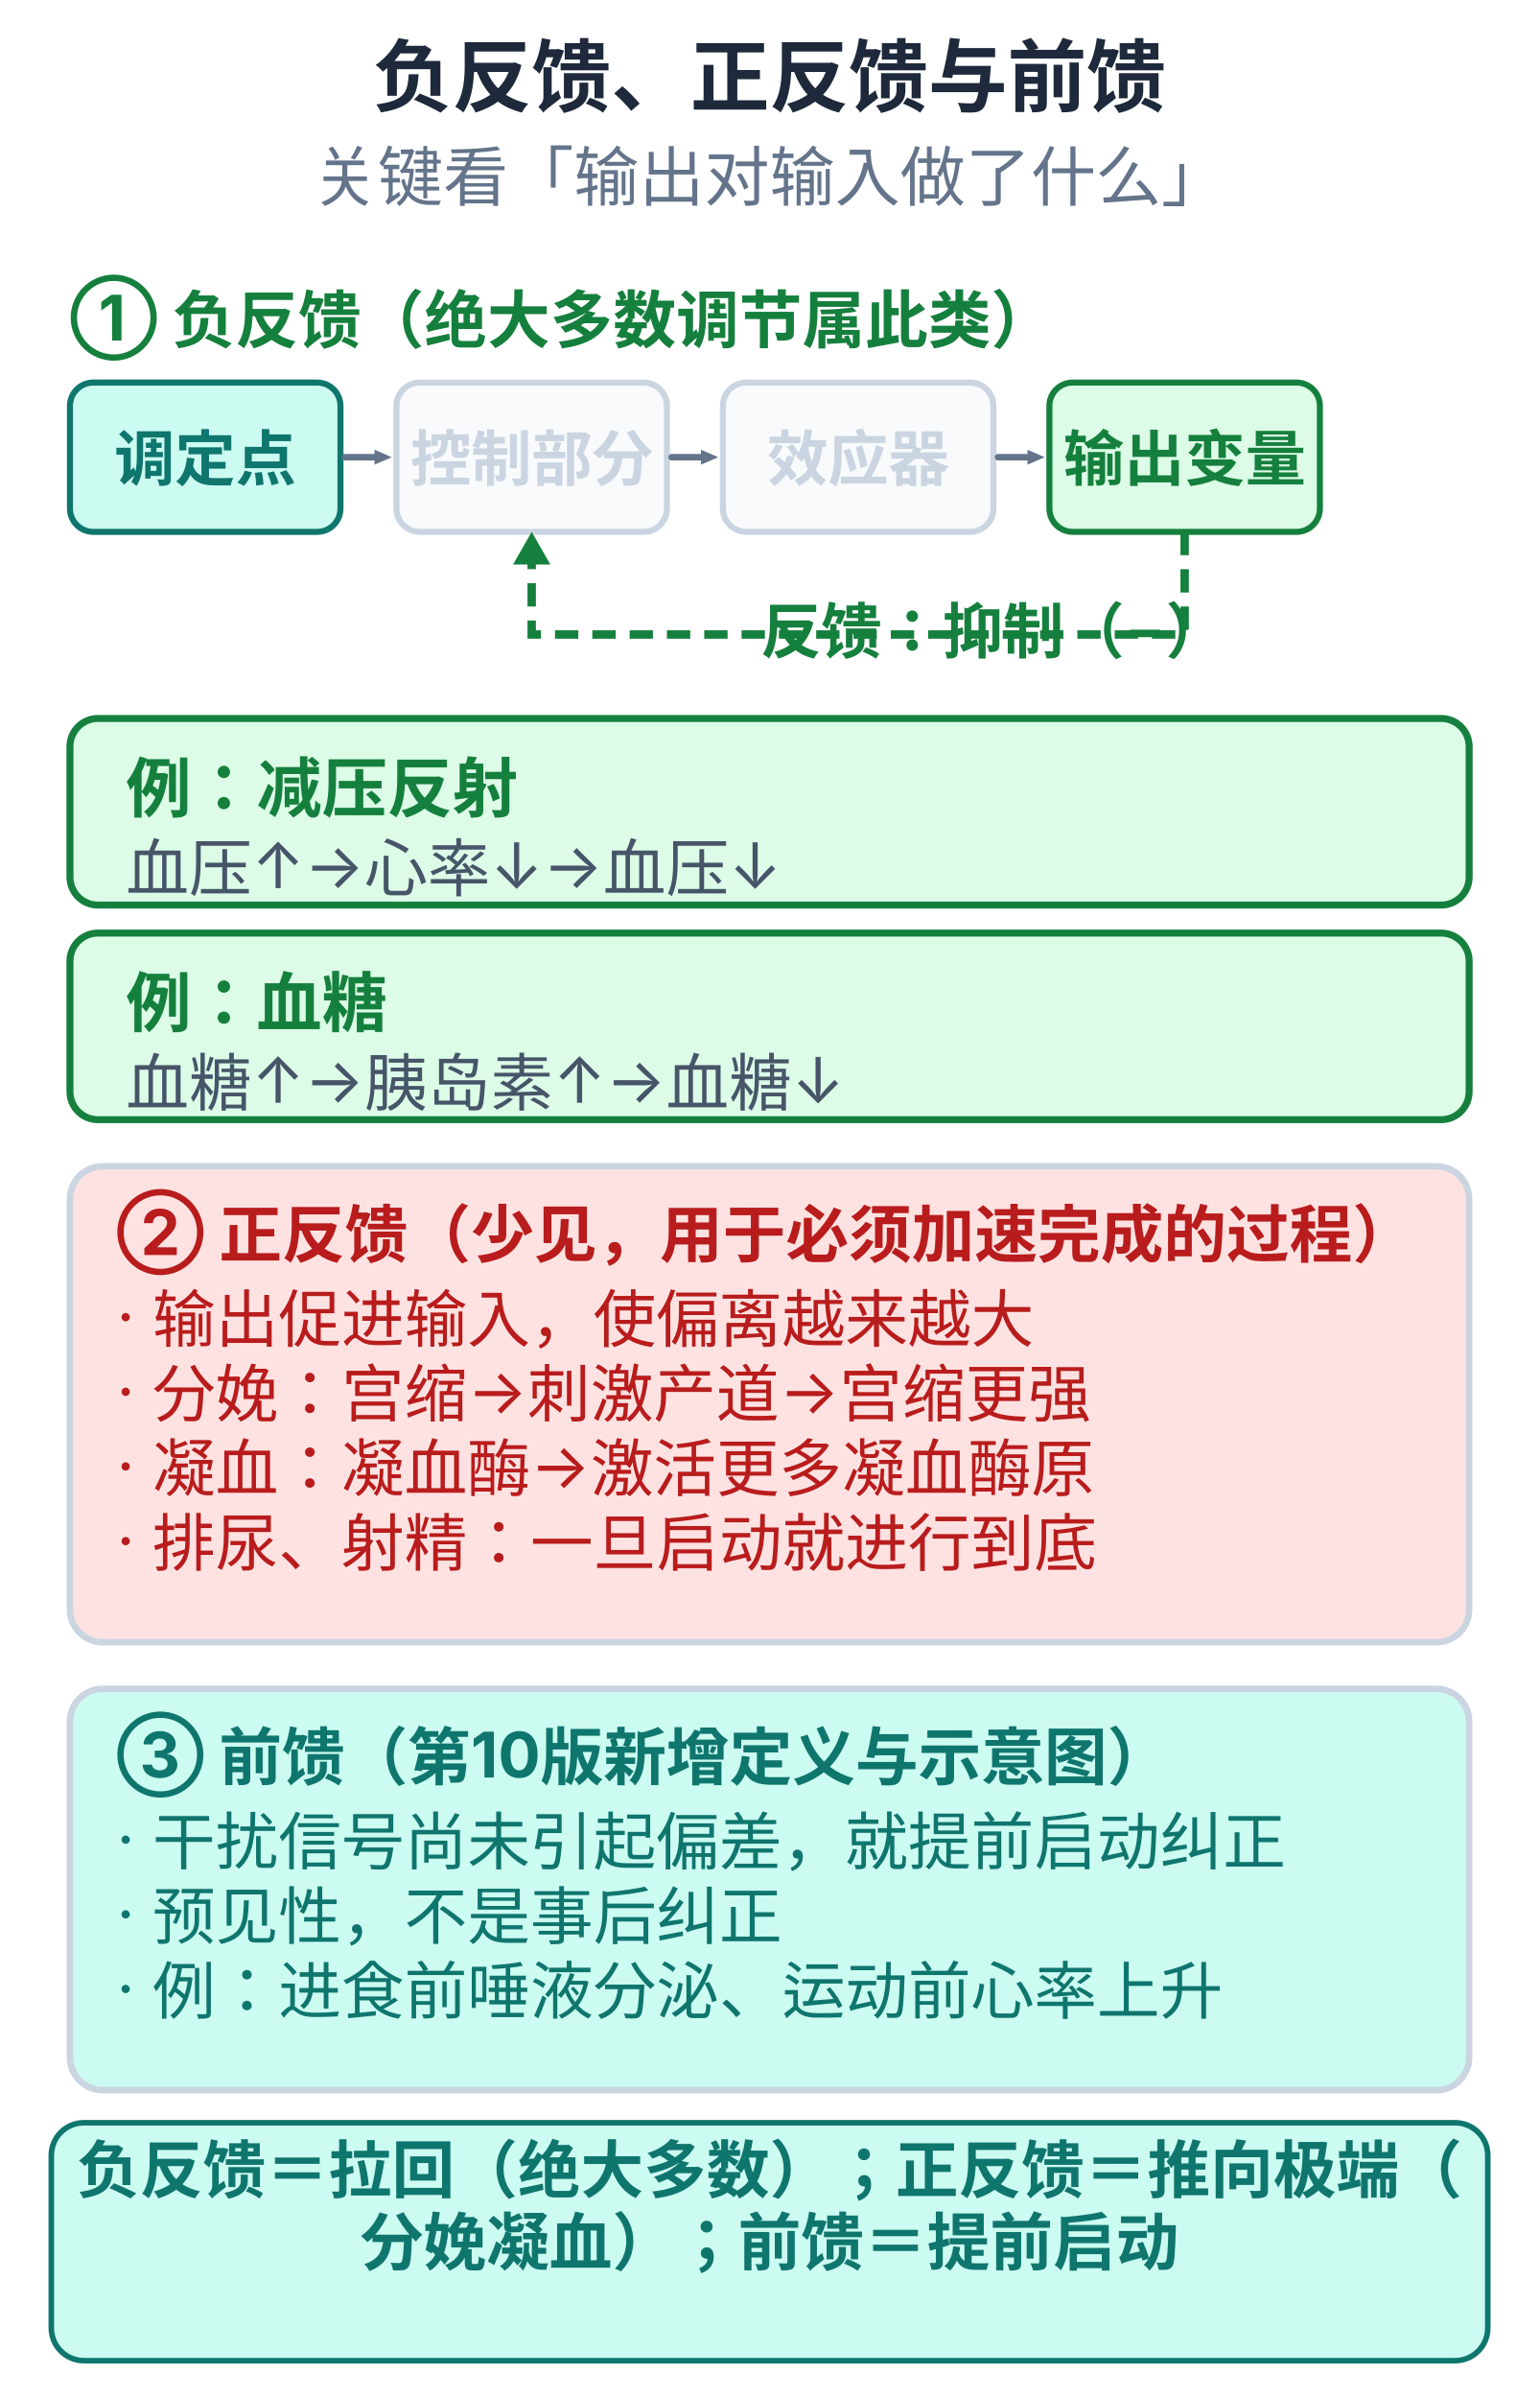
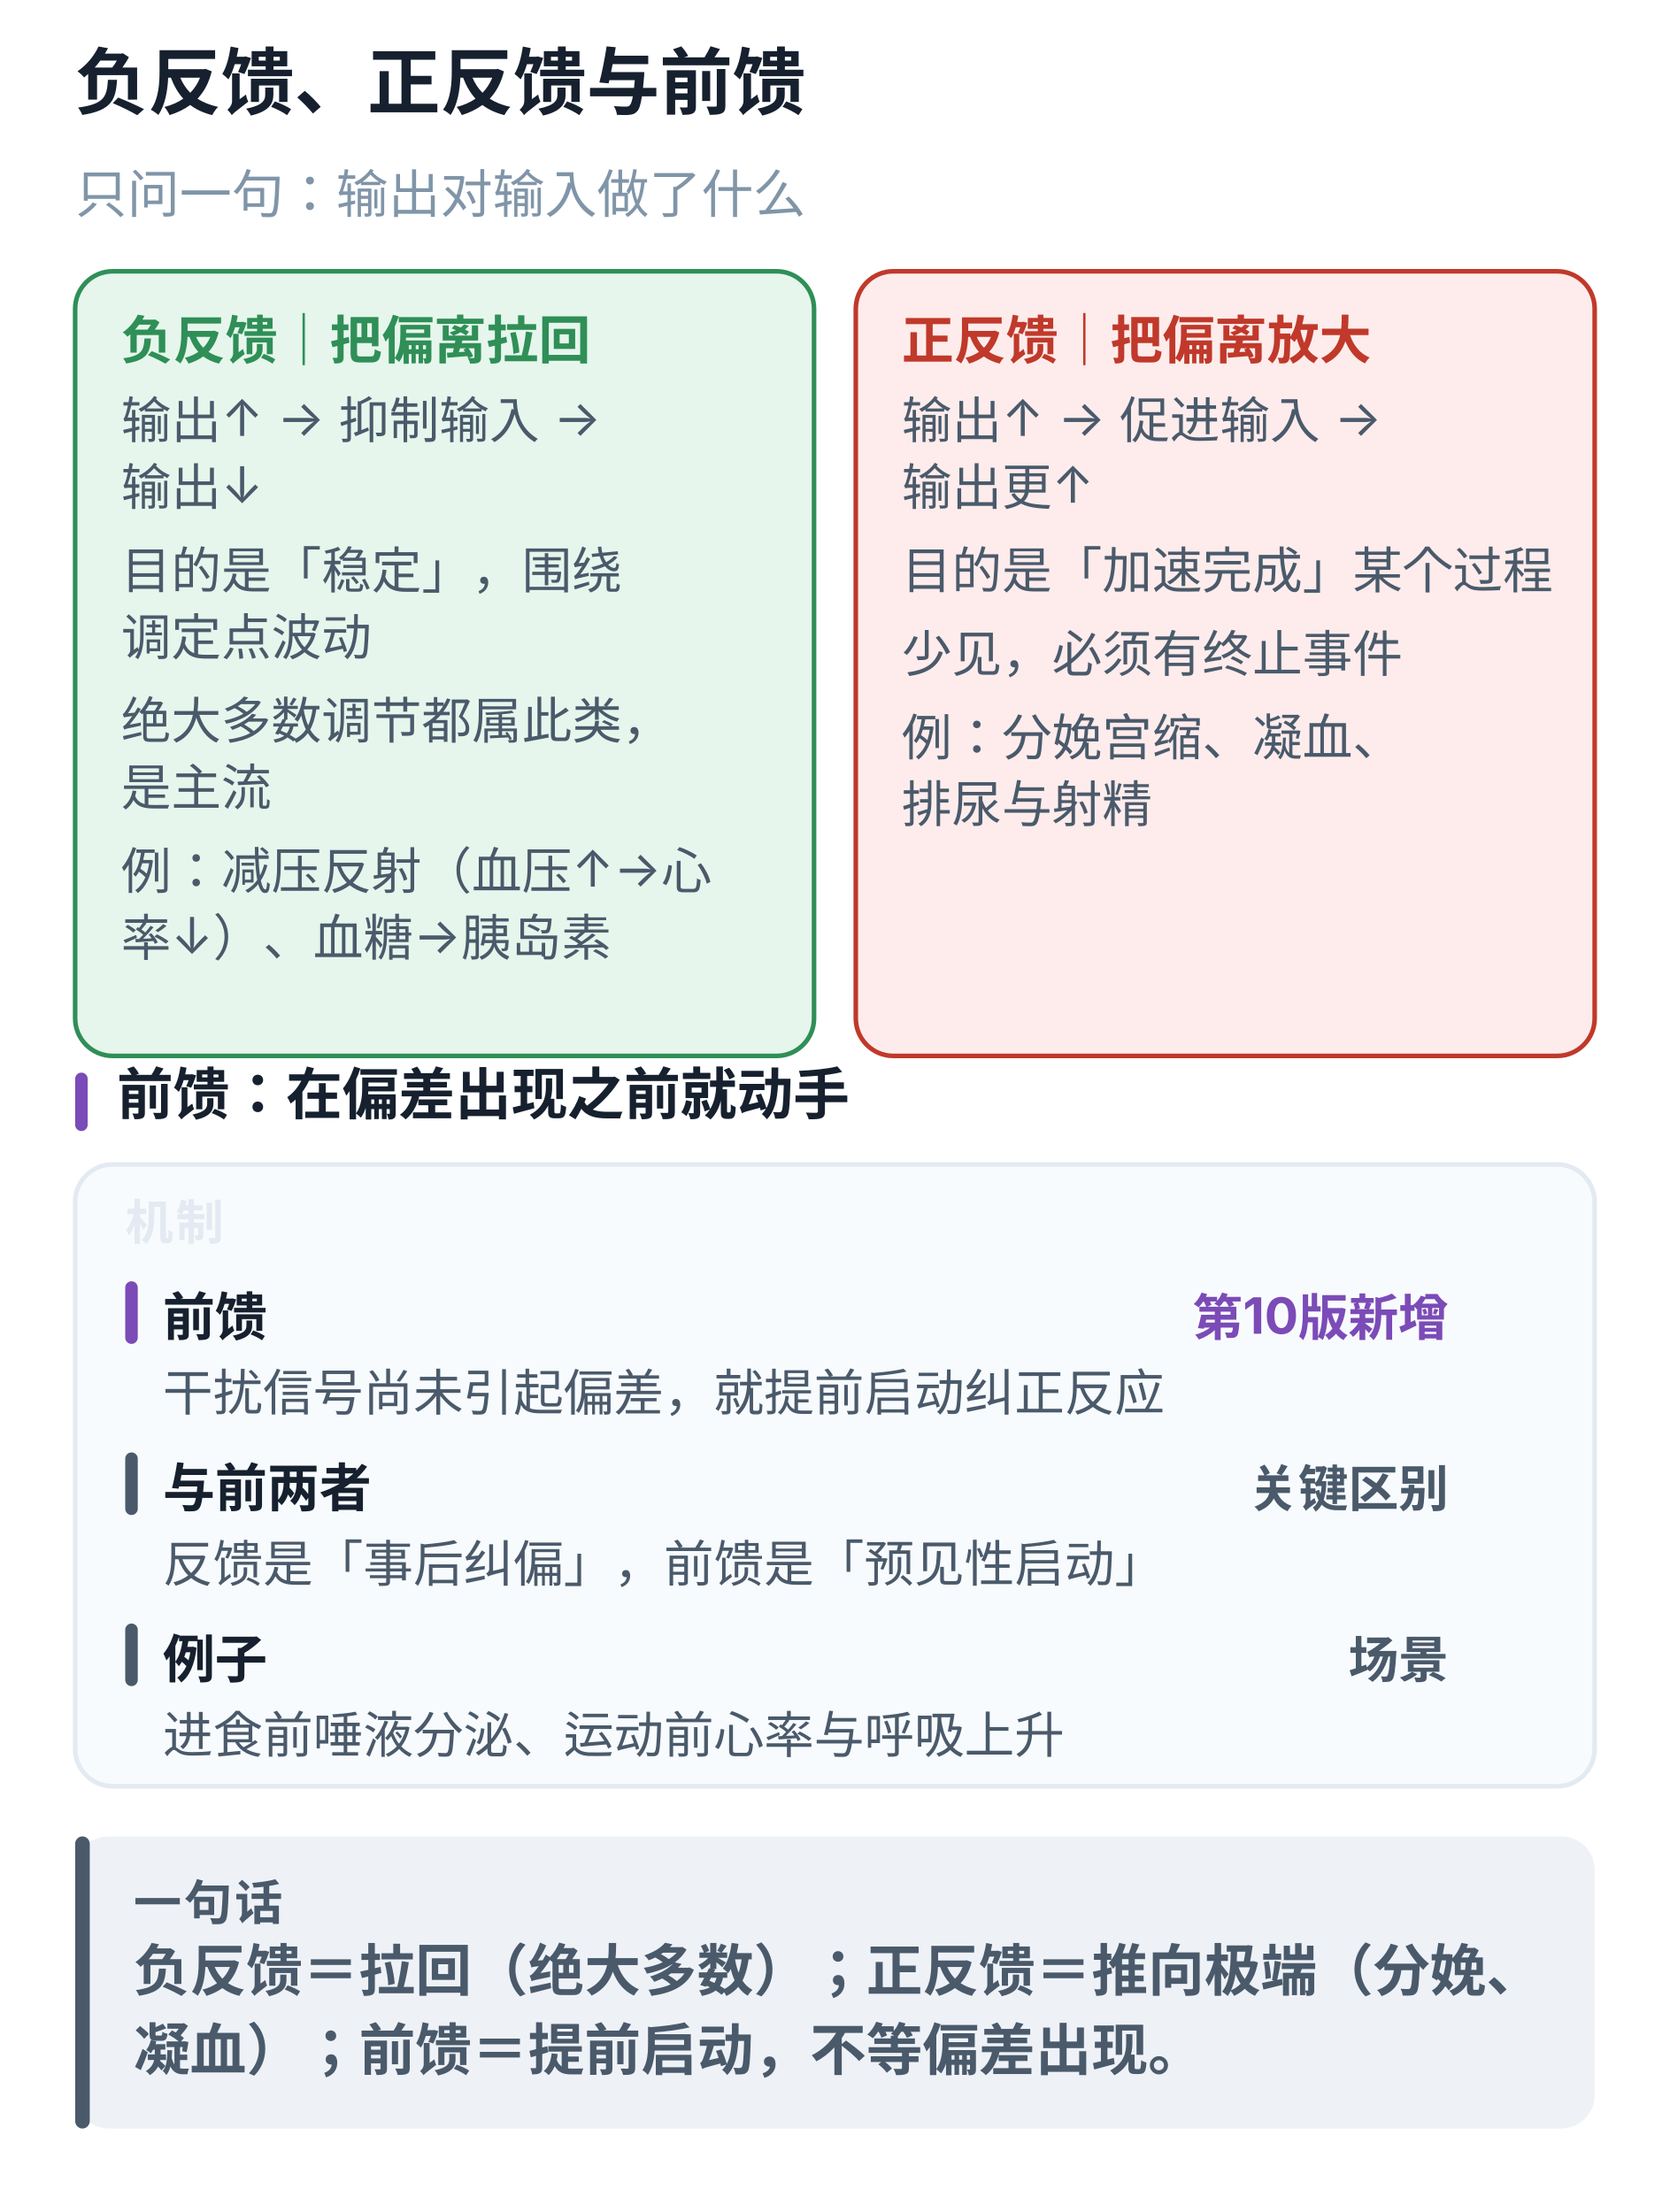
- <svg xmlns="http://www.w3.org/2000/svg" viewBox="0 0 330 514" width="100%" style="max-width:330px;display:block;margin:0 auto;background:#ffffff;border-radius:10px" role="img">
-   <text x="165.0" y="22.6" text-anchor="middle" font-size="17" font-weight="700" fill="#1e293b" font-family="-apple-system,'PingFang SC','Microsoft YaHei',sans-serif">负反馈、正反馈与前馈</text>
-   <text x="165.0" y="43.0" text-anchor="middle" font-size="14" font-weight="400" fill="#64748b" font-family="-apple-system,'PingFang SC','Microsoft YaHei',sans-serif">关键看「输出对输入做了什么」</text>
-   <text x="15.0" y="73.0" text-anchor="start" font-size="13.5" font-weight="700" fill="#15803d" font-family="-apple-system,'PingFang SC','Microsoft YaHei',sans-serif">① 负反馈（绝大多数调节属此类）</text>
-   <rect x="15.0" y="82.0" width="58.0" height="32.0" rx="5" fill="#ccfbf1" stroke="#0f766e" stroke-width="1.3" />
-   <text x="44.0" y="103.0" text-anchor="middle" font-size="13" font-weight="700" fill="#0f766e" font-family="-apple-system,'PingFang SC','Microsoft YaHei',sans-serif">调定点</text>
-   <line x1="74.0" y1="98.0" x2="80.4" y2="98.0" stroke="#64748b" stroke-width="1.4" stroke-linecap="round" />
-   <polygon points="84.0,98.0 80.3,99.6 80.3,96.4" fill="#64748b" />
-   <rect x="85.0" y="82.0" width="58.0" height="32.0" rx="5" fill="#f8fafc" stroke="#cbd5e1" stroke-width="1.3" />
-   <text x="114.0" y="103.0" text-anchor="middle" font-size="13" font-weight="700" fill="#cbd5e1" font-family="-apple-system,'PingFang SC','Microsoft YaHei',sans-serif">控制部分</text>
-   <line x1="144.0" y1="98.0" x2="150.4" y2="98.0" stroke="#64748b" stroke-width="1.4" stroke-linecap="round" />
-   <polygon points="154.0,98.0 150.3,99.6 150.3,96.4" fill="#64748b" />
-   <rect x="155.0" y="82.0" width="58.0" height="32.0" rx="5" fill="#f8fafc" stroke="#cbd5e1" stroke-width="1.3" />
-   <text x="184.0" y="103.0" text-anchor="middle" font-size="13" font-weight="700" fill="#cbd5e1" font-family="-apple-system,'PingFang SC','Microsoft YaHei',sans-serif">效应器</text>
-   <line x1="214.0" y1="98.0" x2="220.4" y2="98.0" stroke="#64748b" stroke-width="1.4" stroke-linecap="round" />
-   <polygon points="224.0,98.0 220.3,99.6 220.3,96.4" fill="#64748b" />
-   <rect x="225.0" y="82.0" width="58.0" height="32.0" rx="5" fill="#dcfce7" stroke="#15803d" stroke-width="1.3" />
-   <text x="254.0" y="103.0" text-anchor="middle" font-size="13" font-weight="700" fill="#15803d" font-family="-apple-system,'PingFang SC','Microsoft YaHei',sans-serif">输出变量</text>
-   <path d="M254.0,114 L254.0,136 L114.0,136 L114.0,116" fill="none" stroke="#15803d" stroke-width="1.8" stroke-dasharray="5 3" />
-   <polygon points="114.0,114 110.0,121 118.0,121" fill="#15803d" />
-   <text x="213.0" y="140.0" text-anchor="middle" font-size="13" font-weight="700" fill="#15803d" font-family="-apple-system,'PingFang SC','Microsoft YaHei',sans-serif">反馈：抑制（−）</text>
-   <rect x="15.0" y="154.0" width="300.0" height="40.0" rx="6" fill="#dcfce7" stroke="#15803d" stroke-width="1.5" />
-   <text x="27.0" y="174.0" text-anchor="start" font-size="14" font-weight="700" fill="#15803d" font-family="-apple-system,'PingFang SC','Microsoft YaHei',sans-serif">例：减压反射</text>
-   <text x="27.0" y="191.0" text-anchor="start" font-size="13.5" font-weight="400" fill="#475569" font-family="-apple-system,'PingFang SC','Microsoft YaHei',sans-serif">血压↑→心率↓→血压↓</text>
-   <rect x="15.0" y="200.0" width="300.0" height="40.0" rx="6" fill="#dcfce7" stroke="#15803d" stroke-width="1.5" />
-   <text x="27.0" y="220.0" text-anchor="start" font-size="14" font-weight="700" fill="#15803d" font-family="-apple-system,'PingFang SC','Microsoft YaHei',sans-serif">例：血糖</text>
-   <text x="27.0" y="237.0" text-anchor="start" font-size="13.5" font-weight="400" fill="#475569" font-family="-apple-system,'PingFang SC','Microsoft YaHei',sans-serif">血糖↑→胰岛素↑→血糖↓</text>
-   <rect x="15.0" y="250.0" width="300.0" height="102.0" rx="7" fill="#fee2e2" stroke="#cbd5e1" stroke-width="1.4" />
-   <text x="25.0" y="269.0" text-anchor="start" font-size="13.5" font-weight="700" fill="#b91c1c" font-family="-apple-system,'PingFang SC','Microsoft YaHei',sans-serif">② 正反馈（少见，用于必须加速完成的过程）</text>
-   <text x="25.0" y="287.0" text-anchor="start" font-size="13.5" font-weight="400" fill="#b91c1c" font-family="-apple-system,'PingFang SC','Microsoft YaHei',sans-serif">· 输出促进输入，使偏离越来越大</text>
-   <text x="25.0" y="303.0" text-anchor="start" font-size="13.5" font-weight="400" fill="#b91c1c" font-family="-apple-system,'PingFang SC','Microsoft YaHei',sans-serif">· 分娩：宫缩→刺激产道→宫缩更强</text>
-   <text x="25.0" y="319.0" text-anchor="start" font-size="13.5" font-weight="400" fill="#b91c1c" font-family="-apple-system,'PingFang SC','Microsoft YaHei',sans-serif">· 凝血：凝血酶→激活更多凝血酶原</text>
-   <text x="25.0" y="335.0" text-anchor="start" font-size="13.5" font-weight="400" fill="#b91c1c" font-family="-apple-system,'PingFang SC','Microsoft YaHei',sans-serif">· 排尿、射精：一旦启动就进行到底</text>
-   <rect x="15.0" y="362.0" width="300.0" height="86.0" rx="7" fill="#ccfbf1" stroke="#cbd5e1" stroke-width="1.4" />
-   <text x="25.0" y="381.0" text-anchor="start" font-size="13.5" font-weight="700" fill="#0f766e" font-family="-apple-system,'PingFang SC','Microsoft YaHei',sans-serif">③ 前馈（第10版新增定义与示意图）</text>
-   <text x="25.0" y="399.0" text-anchor="start" font-size="13.5" font-weight="400" fill="#0f766e" font-family="-apple-system,'PingFang SC','Microsoft YaHei',sans-serif">· 干扰信号尚未引起偏差，就提前启动纠正</text>
-   <text x="25.0" y="415.0" text-anchor="start" font-size="13.5" font-weight="400" fill="#0f766e" font-family="-apple-system,'PingFang SC','Microsoft YaHei',sans-serif">· 预见性，不是事后纠正</text>
-   <text x="25.0" y="431.0" text-anchor="start" font-size="13.5" font-weight="400" fill="#0f766e" font-family="-apple-system,'PingFang SC','Microsoft YaHei',sans-serif">· 例：进食前唾液分泌、运动前心率上升</text>
-   <rect x="11.0" y="455.0" width="308.0" height="51.0" rx="7" fill="#ccfbf1" stroke="#0f766e" stroke-width="1.2" />
-   <text x="165.0" y="470.0" text-anchor="middle" font-size="13.5" font-weight="700" fill="#0f766e" font-family="-apple-system,'PingFang SC','Microsoft YaHei',sans-serif">负反馈＝拉回（绝大多数）；正反馈＝推向极端（</text>
-   <text x="165.0" y="485.5" text-anchor="middle" font-size="13.5" font-weight="700" fill="#0f766e" font-family="-apple-system,'PingFang SC','Microsoft YaHei',sans-serif">分娩凝血）；前馈＝提前启动</text>
+ <svg xmlns="http://www.w3.org/2000/svg" viewBox="0 0 400 530" width="100%" style="max-width:400px;display:block;margin:0 auto;background:#ffffff;border-radius:12px" role="img" aria-label="负反馈、正反馈与前馈">
+   <text x="18.0" y="26.0" font-size="17.5" font-weight="700" fill="#16202e" font-family="-apple-system,BlinkMacSystemFont,'PingFang SC','Microsoft YaHei',sans-serif">负反馈、正反馈与前馈</text>
+   <text x="18.0" y="51.0" font-size="12.5" font-weight="400" fill="#8095a8" font-family="-apple-system,BlinkMacSystemFont,'PingFang SC','Microsoft YaHei',sans-serif">只问一句：输出对输入做了什么</text>
+   <rect x="18.0" y="65.0" width="177.0" height="188.0" rx="9" fill="#e6f6ec" stroke="#2f8f57" stroke-width="1.1" />
+   <text x="29.0" y="86.0" font-size="12.5" font-weight="700" fill="#2f8f57" font-family="-apple-system,BlinkMacSystemFont,'PingFang SC','Microsoft YaHei',sans-serif">负反馈｜把偏离拉回</text>
+   <text x="29.0" y="105.0" font-size="12" font-weight="400" fill="#4a5a6b" font-family="-apple-system,BlinkMacSystemFont,'PingFang SC','Microsoft YaHei',sans-serif">输出↑ → 抑制输入 →</text>
+   <text x="29.0" y="121.0" font-size="12" font-weight="400" fill="#4a5a6b" font-family="-apple-system,BlinkMacSystemFont,'PingFang SC','Microsoft YaHei',sans-serif"> 输出↓</text>
+   <text x="29.0" y="141.0" font-size="12" font-weight="400" fill="#4a5a6b" font-family="-apple-system,BlinkMacSystemFont,'PingFang SC','Microsoft YaHei',sans-serif">目的是「稳定」，围绕</text>
+   <text x="29.0" y="157.0" font-size="12" font-weight="400" fill="#4a5a6b" font-family="-apple-system,BlinkMacSystemFont,'PingFang SC','Microsoft YaHei',sans-serif">调定点波动</text>
+   <text x="29.0" y="177.0" font-size="12" font-weight="400" fill="#4a5a6b" font-family="-apple-system,BlinkMacSystemFont,'PingFang SC','Microsoft YaHei',sans-serif">绝大多数调节都属此类，</text>
+   <text x="29.0" y="193.0" font-size="12" font-weight="400" fill="#4a5a6b" font-family="-apple-system,BlinkMacSystemFont,'PingFang SC','Microsoft YaHei',sans-serif">是主流</text>
+   <text x="29.0" y="213.0" font-size="12" font-weight="400" fill="#4a5a6b" font-family="-apple-system,BlinkMacSystemFont,'PingFang SC','Microsoft YaHei',sans-serif">例：减压反射（血压↑→心</text>
+   <text x="29.0" y="229.0" font-size="12" font-weight="400" fill="#4a5a6b" font-family="-apple-system,BlinkMacSystemFont,'PingFang SC','Microsoft YaHei',sans-serif">率↓）、血糖→胰岛素</text>
+   <rect x="205.0" y="65.0" width="177.0" height="188.0" rx="9" fill="#fdeceb" stroke="#c0392b" stroke-width="1.1" />
+   <text x="216.0" y="86.0" font-size="12.5" font-weight="700" fill="#c0392b" font-family="-apple-system,BlinkMacSystemFont,'PingFang SC','Microsoft YaHei',sans-serif">正反馈｜把偏离放大</text>
+   <text x="216.0" y="105.0" font-size="12" font-weight="400" fill="#4a5a6b" font-family="-apple-system,BlinkMacSystemFont,'PingFang SC','Microsoft YaHei',sans-serif">输出↑ → 促进输入 →</text>
+   <text x="216.0" y="121.0" font-size="12" font-weight="400" fill="#4a5a6b" font-family="-apple-system,BlinkMacSystemFont,'PingFang SC','Microsoft YaHei',sans-serif"> 输出更↑</text>
+   <text x="216.0" y="141.0" font-size="12" font-weight="400" fill="#4a5a6b" font-family="-apple-system,BlinkMacSystemFont,'PingFang SC','Microsoft YaHei',sans-serif">目的是「加速完成」某个过程</text>
+   <text x="216.0" y="161.0" font-size="12" font-weight="400" fill="#4a5a6b" font-family="-apple-system,BlinkMacSystemFont,'PingFang SC','Microsoft YaHei',sans-serif">少见，必须有终止事件</text>
+   <text x="216.0" y="181.0" font-size="12" font-weight="400" fill="#4a5a6b" font-family="-apple-system,BlinkMacSystemFont,'PingFang SC','Microsoft YaHei',sans-serif">例：分娩宫缩、凝血、</text>
+   <text x="216.0" y="197.0" font-size="12" font-weight="400" fill="#4a5a6b" font-family="-apple-system,BlinkMacSystemFont,'PingFang SC','Microsoft YaHei',sans-serif">排尿与射精</text>
+   <rect x="18.0" y="257.0" width="3.0" height="14.0" rx="1.5" fill="#7b4bb7" />
+   <text x="28.0" y="267.0" font-size="13.5" font-weight="700" fill="#16202e" font-family="-apple-system,BlinkMacSystemFont,'PingFang SC','Microsoft YaHei',sans-serif">前馈：在偏差出现之前就动手</text>
+   <rect x="18.0" y="279.0" width="364.0" height="149.0" rx="9" fill="#f8fbfd" stroke="#e3eaf2" stroke-width="1.1" />
+   <text x="30.0" y="297.0" font-size="11.5" font-weight="700" fill="#e3eaf2" letter-spacing="0.6" font-family="-apple-system,BlinkMacSystemFont,'PingFang SC','Microsoft YaHei',sans-serif">机制</text>
+   <rect x="30.0" y="307.0" width="3.0" height="15.0" rx="1.5" fill="#7b4bb7" />
+   <text x="39.0" y="320.0" font-size="12.5" font-weight="700" fill="#16202e" font-family="-apple-system,BlinkMacSystemFont,'PingFang SC','Microsoft YaHei',sans-serif">前馈</text>
+   <text x="347.0" y="320.0" text-anchor="end" font-size="12" font-weight="700" fill="#7b4bb7" font-family="-apple-system,BlinkMacSystemFont,'PingFang SC','Microsoft YaHei',sans-serif">第10版新增</text>
+   <text x="39.0" y="338.0" font-size="12" font-weight="400" fill="#4a5a6b" font-family="-apple-system,BlinkMacSystemFont,'PingFang SC','Microsoft YaHei',sans-serif">干扰信号尚未引起偏差，就提前启动纠正反应</text>
+   <rect x="30.0" y="348.0" width="3.0" height="15.0" rx="1.5" fill="#4a5a6b" />
+   <text x="39.0" y="361.0" font-size="12.5" font-weight="700" fill="#16202e" font-family="-apple-system,BlinkMacSystemFont,'PingFang SC','Microsoft YaHei',sans-serif">与前两者</text>
+   <text x="347.0" y="361.0" text-anchor="end" font-size="12" font-weight="700" fill="#4a5a6b" font-family="-apple-system,BlinkMacSystemFont,'PingFang SC','Microsoft YaHei',sans-serif">关键区别</text>
+   <text x="39.0" y="379.0" font-size="12" font-weight="400" fill="#4a5a6b" font-family="-apple-system,BlinkMacSystemFont,'PingFang SC','Microsoft YaHei',sans-serif">反馈是「事后纠偏」，前馈是「预见性启动」</text>
+   <rect x="30.0" y="389.0" width="3.0" height="15.0" rx="1.5" fill="#4a5a6b" />
+   <text x="39.0" y="402.0" font-size="12.5" font-weight="700" fill="#16202e" font-family="-apple-system,BlinkMacSystemFont,'PingFang SC','Microsoft YaHei',sans-serif">例子</text>
+   <text x="347.0" y="402.0" text-anchor="end" font-size="12" font-weight="700" fill="#4a5a6b" font-family="-apple-system,BlinkMacSystemFont,'PingFang SC','Microsoft YaHei',sans-serif">场景</text>
+   <text x="39.0" y="420.0" font-size="12" font-weight="400" fill="#4a5a6b" font-family="-apple-system,BlinkMacSystemFont,'PingFang SC','Microsoft YaHei',sans-serif">进食前唾液分泌、运动前心率与呼吸上升</text>
+   <rect x="18.0" y="440.0" width="364.0" height="70.0" rx="8" fill="#eef2f7" />
+   <rect x="18.0" y="440.0" width="3.5" height="70.0" rx="1.8" fill="#4a5a6b" />
+   <text x="32.0" y="460.0" font-size="11.5" font-weight="700" fill="#4a5a6b" letter-spacing="0.6" font-family="-apple-system,BlinkMacSystemFont,'PingFang SC','Microsoft YaHei',sans-serif">一句话</text>
+   <text x="32.0" y="477.0" font-size="13.5" font-weight="700" fill="#4a5a6b" font-family="-apple-system,BlinkMacSystemFont,'PingFang SC','Microsoft YaHei',sans-serif">负反馈＝拉回（绝大多数）；正反馈＝推向极端（分娩、</text>
+   <text x="32.0" y="496.0" font-size="13.5" font-weight="700" fill="#4a5a6b" font-family="-apple-system,BlinkMacSystemFont,'PingFang SC','Microsoft YaHei',sans-serif">凝血）；前馈＝提前启动，不等偏差出现。</text>
</svg>
